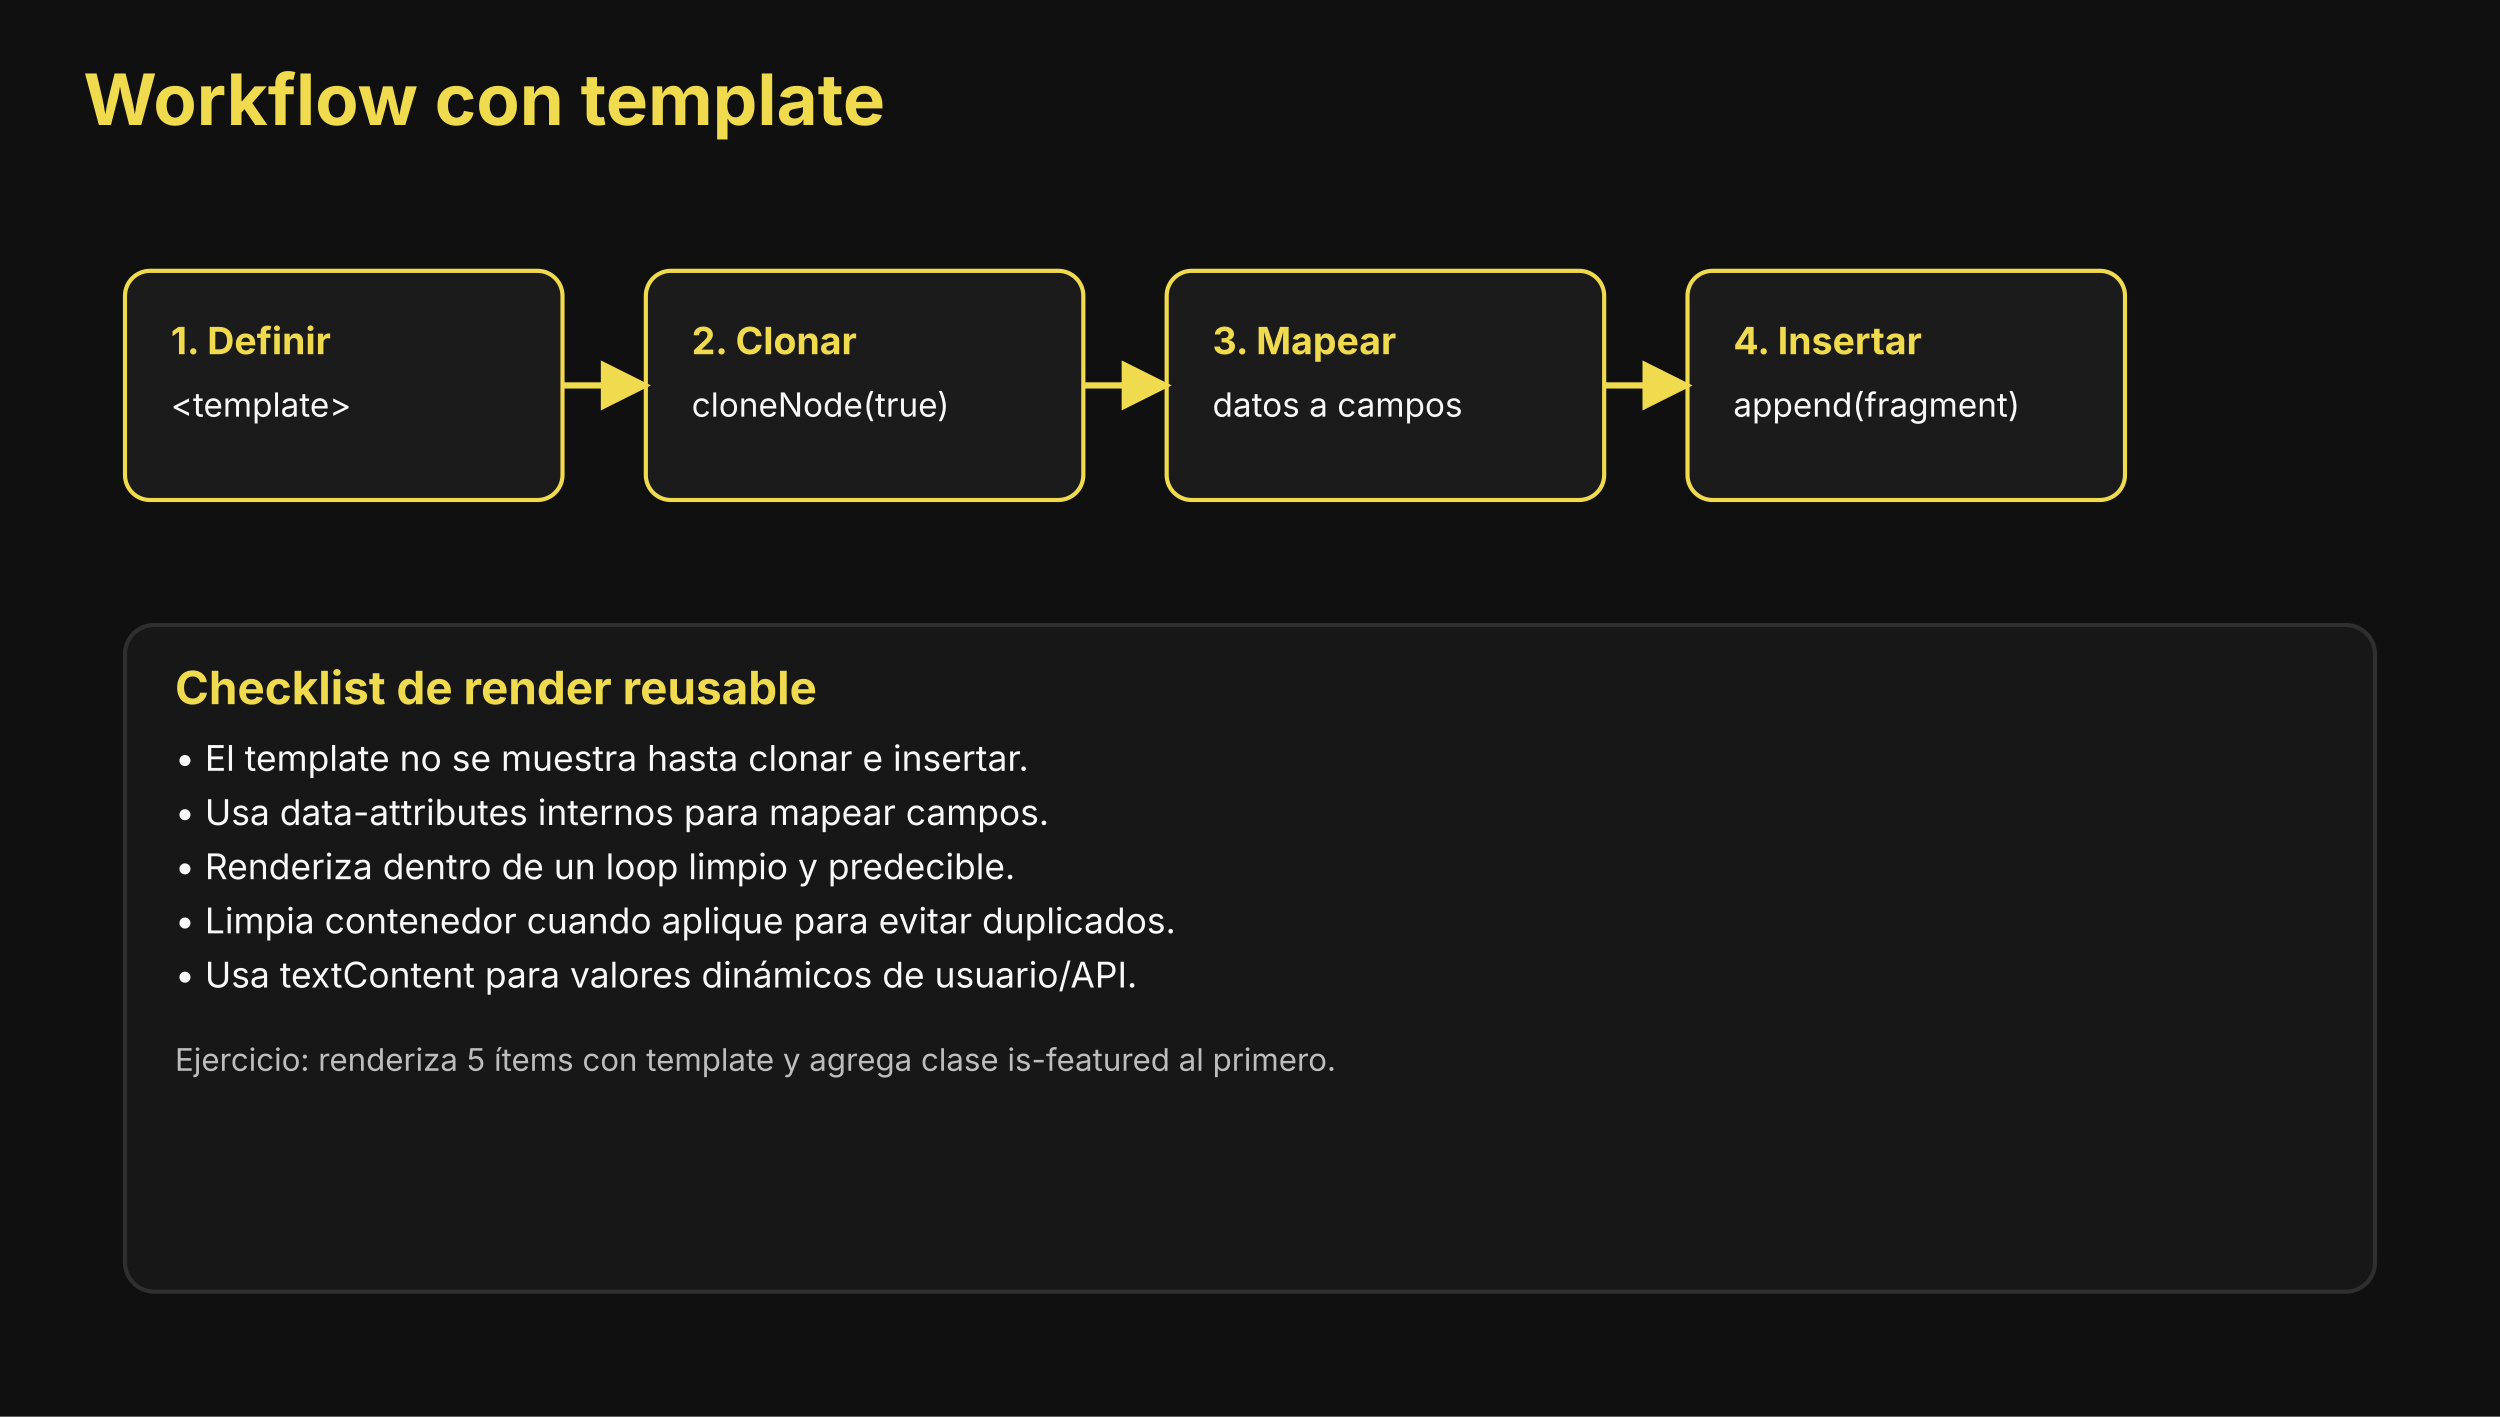
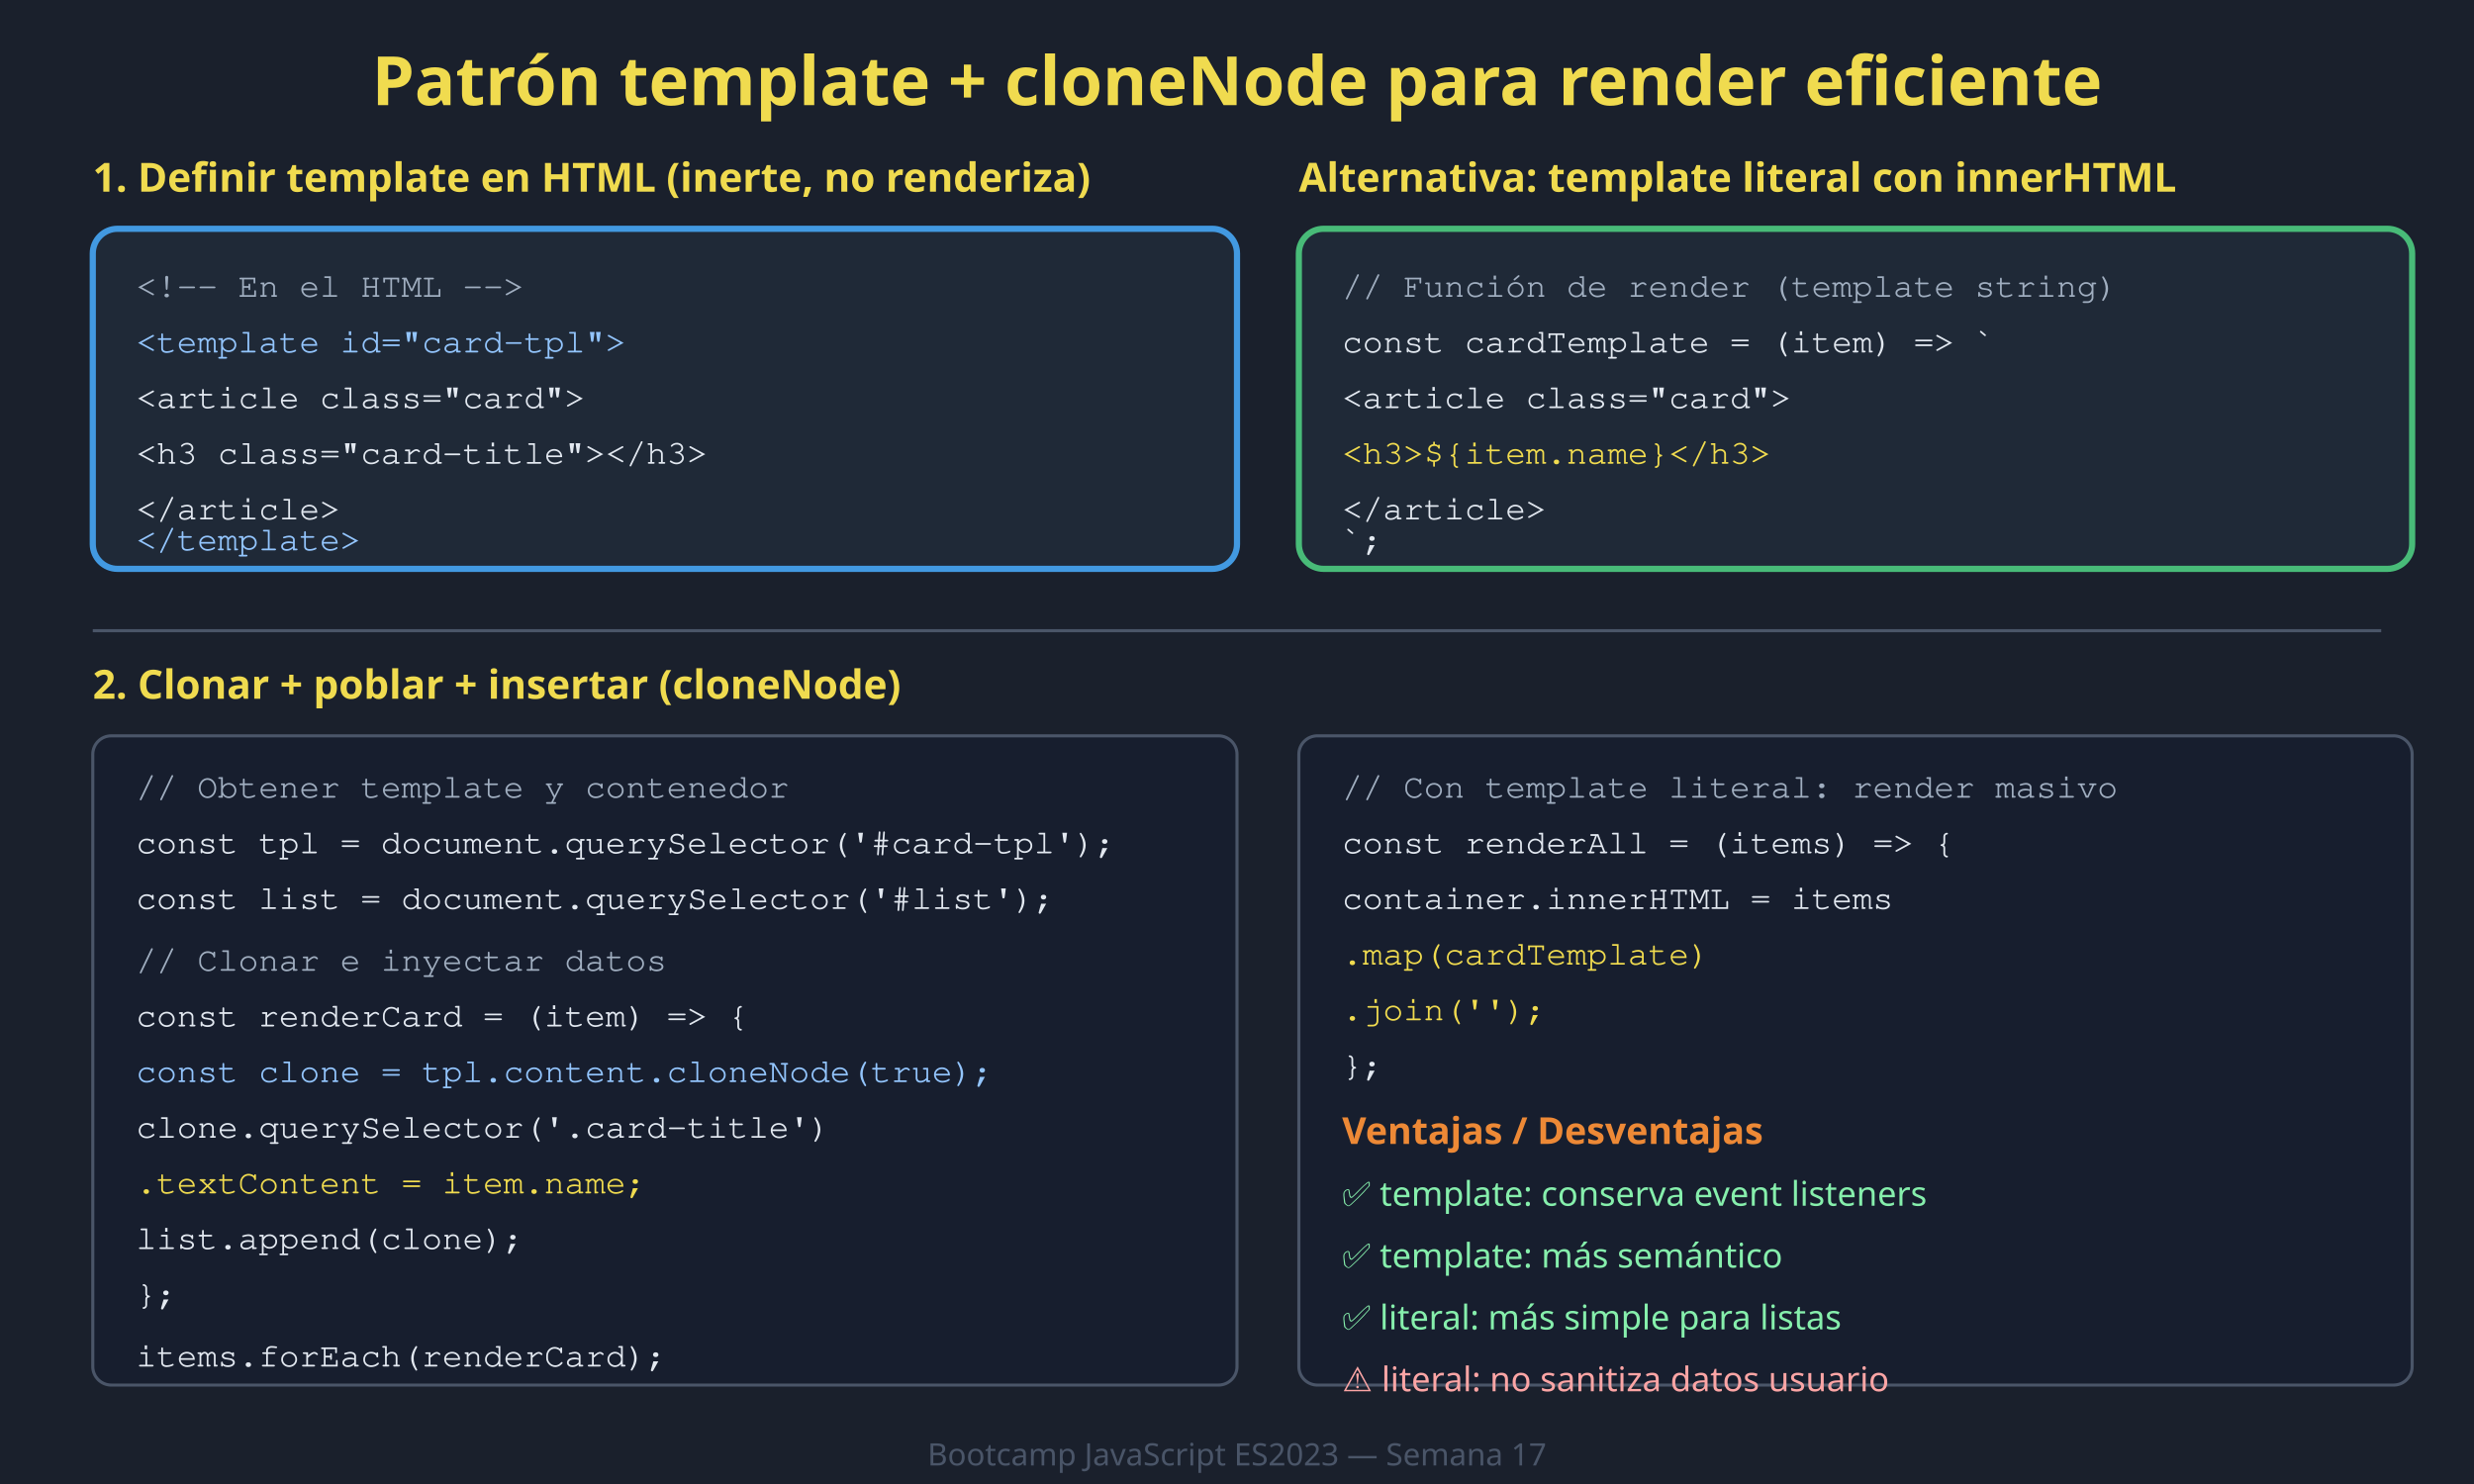
- <svg xmlns="http://www.w3.org/2000/svg" width="1200" height="680" viewBox="0 0 1200 680" role="img" aria-labelledby="title desc">
-   <rect width="1200" height="680" fill="#101010" />
-   <text x="40" y="60" fill="#F0DB4F" font-size="34" font-family="Inter, Roboto, sans-serif" font-weight="700">Workflow con template</text>
-   <rect x="60" y="130" width="210" height="110" rx="12" fill="#1B1B1B" stroke="#F0DB4F" stroke-width="2" />
-   <text x="82" y="170" fill="#F0DB4F" font-size="18" font-family="Inter, Roboto, sans-serif" font-weight="700">1. Definir</text>
-   <text x="82" y="200" fill="#F8F8F8" font-size="16" font-family="Inter, Roboto, sans-serif">&lt;template&gt;</text>
-   <rect x="310" y="130" width="210" height="110" rx="12" fill="#1B1B1B" stroke="#F0DB4F" stroke-width="2" />
-   <text x="332" y="170" fill="#F0DB4F" font-size="18" font-family="Inter, Roboto, sans-serif" font-weight="700">2. Clonar</text>
-   <text x="332" y="200" fill="#F8F8F8" font-size="16" font-family="Inter, Roboto, sans-serif">cloneNode(true)</text>
-   <rect x="560" y="130" width="210" height="110" rx="12" fill="#1B1B1B" stroke="#F0DB4F" stroke-width="2" />
-   <text x="582" y="170" fill="#F0DB4F" font-size="18" font-family="Inter, Roboto, sans-serif" font-weight="700">3. Mapear</text>
-   <text x="582" y="200" fill="#F8F8F8" font-size="16" font-family="Inter, Roboto, sans-serif">datos a campos</text>
-   <rect x="810" y="130" width="210" height="110" rx="12" fill="#1B1B1B" stroke="#F0DB4F" stroke-width="2" />
-   <text x="832" y="170" fill="#F0DB4F" font-size="18" font-family="Inter, Roboto, sans-serif" font-weight="700">4. Insertar</text>
-   <text x="832" y="200" fill="#F8F8F8" font-size="16" font-family="Inter, Roboto, sans-serif">append(fragment)</text>
-   <path d="M270 185 L310 185" stroke="#F0DB4F" stroke-width="3" marker-end="url(#arrow)" />
-   <path d="M520 185 L560 185" stroke="#F0DB4F" stroke-width="3" marker-end="url(#arrow)" />
-   <path d="M770 185 L810 185" stroke="#F0DB4F" stroke-width="3" marker-end="url(#arrow)" />
-   <rect x="60" y="300" width="1080" height="320" rx="14" fill="#171717" stroke="#2F2F2F" stroke-width="2" />
-   <text x="84" y="338" fill="#F0DB4F" font-size="22" font-family="Inter, Roboto, sans-serif" font-weight="700">Checklist de render reusable</text>
-   <text x="84" y="370" fill="#F8F8F8" font-size="17" font-family="Inter, Roboto, sans-serif">• El template no se muestra hasta clonar e insertar.</text>
-   <text x="84" y="396" fill="#F8F8F8" font-size="17" font-family="Inter, Roboto, sans-serif">• Usa data-attributes internos para mapear campos.</text>
-   <text x="84" y="422" fill="#F8F8F8" font-size="17" font-family="Inter, Roboto, sans-serif">• Renderiza dentro de un loop limpio y predecible.</text>
-   <text x="84" y="448" fill="#F8F8F8" font-size="17" font-family="Inter, Roboto, sans-serif">• Limpia contenedor cuando aplique para evitar duplicados.</text>
-   <text x="84" y="474" fill="#F8F8F8" font-size="17" font-family="Inter, Roboto, sans-serif">• Usa textContent para valores dinámicos de usuario/API.</text>
-   <text x="84" y="514" fill="#BDBDBD" font-size="15" font-family="Inter, Roboto, sans-serif">Ejercicio: renderiza 5 ítems con template y agrega clase is-featured al primero.</text>
-   <defs>
-     <marker id="arrow" viewBox="0 0 10 10" refX="9" refY="5" markerWidth="8" markerHeight="8" orient="auto-start-reverse">
-       <path d="M 0 0 L 10 5 L 0 10 z" fill="#F0DB4F" />
-     </marker>
-   </defs>
+ <svg xmlns="http://www.w3.org/2000/svg" viewBox="0 0 800 480">
+   <rect width="800" height="480" fill="#1a202c" />
+   <text x="400" y="34" font-family="system-ui,sans-serif" font-size="22" font-weight="bold" fill="#f0db4f" text-anchor="middle">Patrón template + cloneNode para render eficiente</text>
+   <text x="30" y="62" font-family="system-ui,sans-serif" font-size="13" font-weight="bold" fill="#f0db4f">1. Definir template en HTML (inerte, no renderiza)</text>
+   <rect x="30" y="74" width="370" height="110" fill="#1f2937" stroke="#4299e1" stroke-width="2" rx="8" />
+   <text x="44" y="96" font-family="Courier,monospace" font-size="11" fill="#a0aec0">&lt;!-- En el HTML --&gt;</text>
+   <text x="44" y="114" font-family="Courier,monospace" font-size="11" fill="#93c5fd">&lt;template id="card-tpl"&gt;</text>
+   <text x="44" y="132" font-family="Courier,monospace" font-size="11" fill="#e2e8f0">  &lt;article class="card"&gt;</text>
+   <text x="44" y="150" font-family="Courier,monospace" font-size="11" fill="#e2e8f0">    &lt;h3 class="card-title"&gt;&lt;/h3&gt;</text>
+   <text x="44" y="168" font-family="Courier,monospace" font-size="11" fill="#e2e8f0">  &lt;/article&gt;</text>
+   <text x="44" y="178" font-family="Courier,monospace" font-size="11" fill="#93c5fd">&lt;/template&gt;</text>
+   <text x="420" y="62" font-family="system-ui,sans-serif" font-size="13" font-weight="bold" fill="#f0db4f">Alternativa: template literal con innerHTML</text>
+   <rect x="420" y="74" width="360" height="110" fill="#1f2937" stroke="#48bb78" stroke-width="2" rx="8" />
+   <text x="434" y="96" font-family="Courier,monospace" font-size="11" fill="#a0aec0">// Función de render (template string)</text>
+   <text x="434" y="114" font-family="Courier,monospace" font-size="11" fill="#e2e8f0">const cardTemplate = (item) =&gt; `</text>
+   <text x="434" y="132" font-family="Courier,monospace" font-size="11" fill="#e2e8f0">  &lt;article class="card"&gt;</text>
+   <text x="434" y="150" font-family="Courier,monospace" font-size="11" fill="#f0db4f">    &lt;h3&gt;${item.name}&lt;/h3&gt;</text>
+   <text x="434" y="168" font-family="Courier,monospace" font-size="11" fill="#e2e8f0">  &lt;/article&gt;</text>
+   <text x="434" y="178" font-family="Courier,monospace" font-size="11" fill="#e2e8f0">`;</text>
+   <line x1="30" y1="204" x2="770" y2="204" stroke="#4a5568" stroke-width="1" />
+   <text x="30" y="226" font-family="system-ui,sans-serif" font-size="13" font-weight="bold" fill="#f0db4f">2. Clonar + poblar + insertar (cloneNode)</text>
+   <rect x="30" y="238" width="370" height="210" fill="#171e2e" rx="6" stroke="#4a5568" stroke-width="1" />
+   <text x="44" y="258" font-family="Courier,monospace" font-size="11" fill="#a0aec0">// Obtener template y contenedor</text>
+   <text x="44" y="276" font-family="Courier,monospace" font-size="11" fill="#e2e8f0">const tpl = document.querySelector('#card-tpl');</text>
+   <text x="44" y="294" font-family="Courier,monospace" font-size="11" fill="#e2e8f0">const list = document.querySelector('#list');</text>
+   <text x="44" y="314" font-family="Courier,monospace" font-size="11" fill="#a0aec0">// Clonar e inyectar datos</text>
+   <text x="44" y="332" font-family="Courier,monospace" font-size="11" fill="#e2e8f0">const renderCard = (item) =&gt; {</text>
+   <text x="44" y="350" font-family="Courier,monospace" font-size="11" fill="#93c5fd">  const clone = tpl.content.cloneNode(true);</text>
+   <text x="44" y="368" font-family="Courier,monospace" font-size="11" fill="#e2e8f0">  clone.querySelector('.card-title')</text>
+   <text x="44" y="386" font-family="Courier,monospace" font-size="11" fill="#f0db4f">    .textContent = item.name;</text>
+   <text x="44" y="404" font-family="Courier,monospace" font-size="11" fill="#e2e8f0">  list.append(clone);</text>
+   <text x="44" y="422" font-family="Courier,monospace" font-size="11" fill="#e2e8f0">};</text>
+   <text x="44" y="442" font-family="Courier,monospace" font-size="11" fill="#e2e8f0">items.forEach(renderCard);</text>
+   <rect x="420" y="238" width="360" height="210" fill="#171e2e" rx="6" stroke="#4a5568" stroke-width="1" />
+   <text x="434" y="258" font-family="Courier,monospace" font-size="11" fill="#a0aec0">// Con template literal: render masivo</text>
+   <text x="434" y="276" font-family="Courier,monospace" font-size="11" fill="#e2e8f0">const renderAll = (items) =&gt; {</text>
+   <text x="434" y="294" font-family="Courier,monospace" font-size="11" fill="#e2e8f0">  container.innerHTML = items</text>
+   <text x="434" y="312" font-family="Courier,monospace" font-size="11" fill="#f0db4f">    .map(cardTemplate)</text>
+   <text x="434" y="330" font-family="Courier,monospace" font-size="11" fill="#f0db4f">    .join('');</text>
+   <text x="434" y="348" font-family="Courier,monospace" font-size="11" fill="#e2e8f0">};</text>
+   <text x="434" y="370" font-family="system-ui,sans-serif" font-size="12" font-weight="bold" fill="#ed8936">Ventajas / Desventajas</text>
+   <text x="434" y="390" font-family="system-ui,sans-serif" font-size="11" fill="#86efac">✅ template: conserva event listeners</text>
+   <text x="434" y="410" font-family="system-ui,sans-serif" font-size="11" fill="#86efac">✅ template: más semántico</text>
+   <text x="434" y="430" font-family="system-ui,sans-serif" font-size="11" fill="#86efac">✅ literal: más simple para listas</text>
+   <text x="434" y="450" font-family="system-ui,sans-serif" font-size="11" fill="#fca5a5">⚠️  literal: no sanitiza datos usuario</text>
+   <text x="400" y="474" font-family="system-ui,sans-serif" font-size="10" fill="#4a5568" text-anchor="middle">Bootcamp JavaScript ES2023 — Semana 17</text>
</svg>
